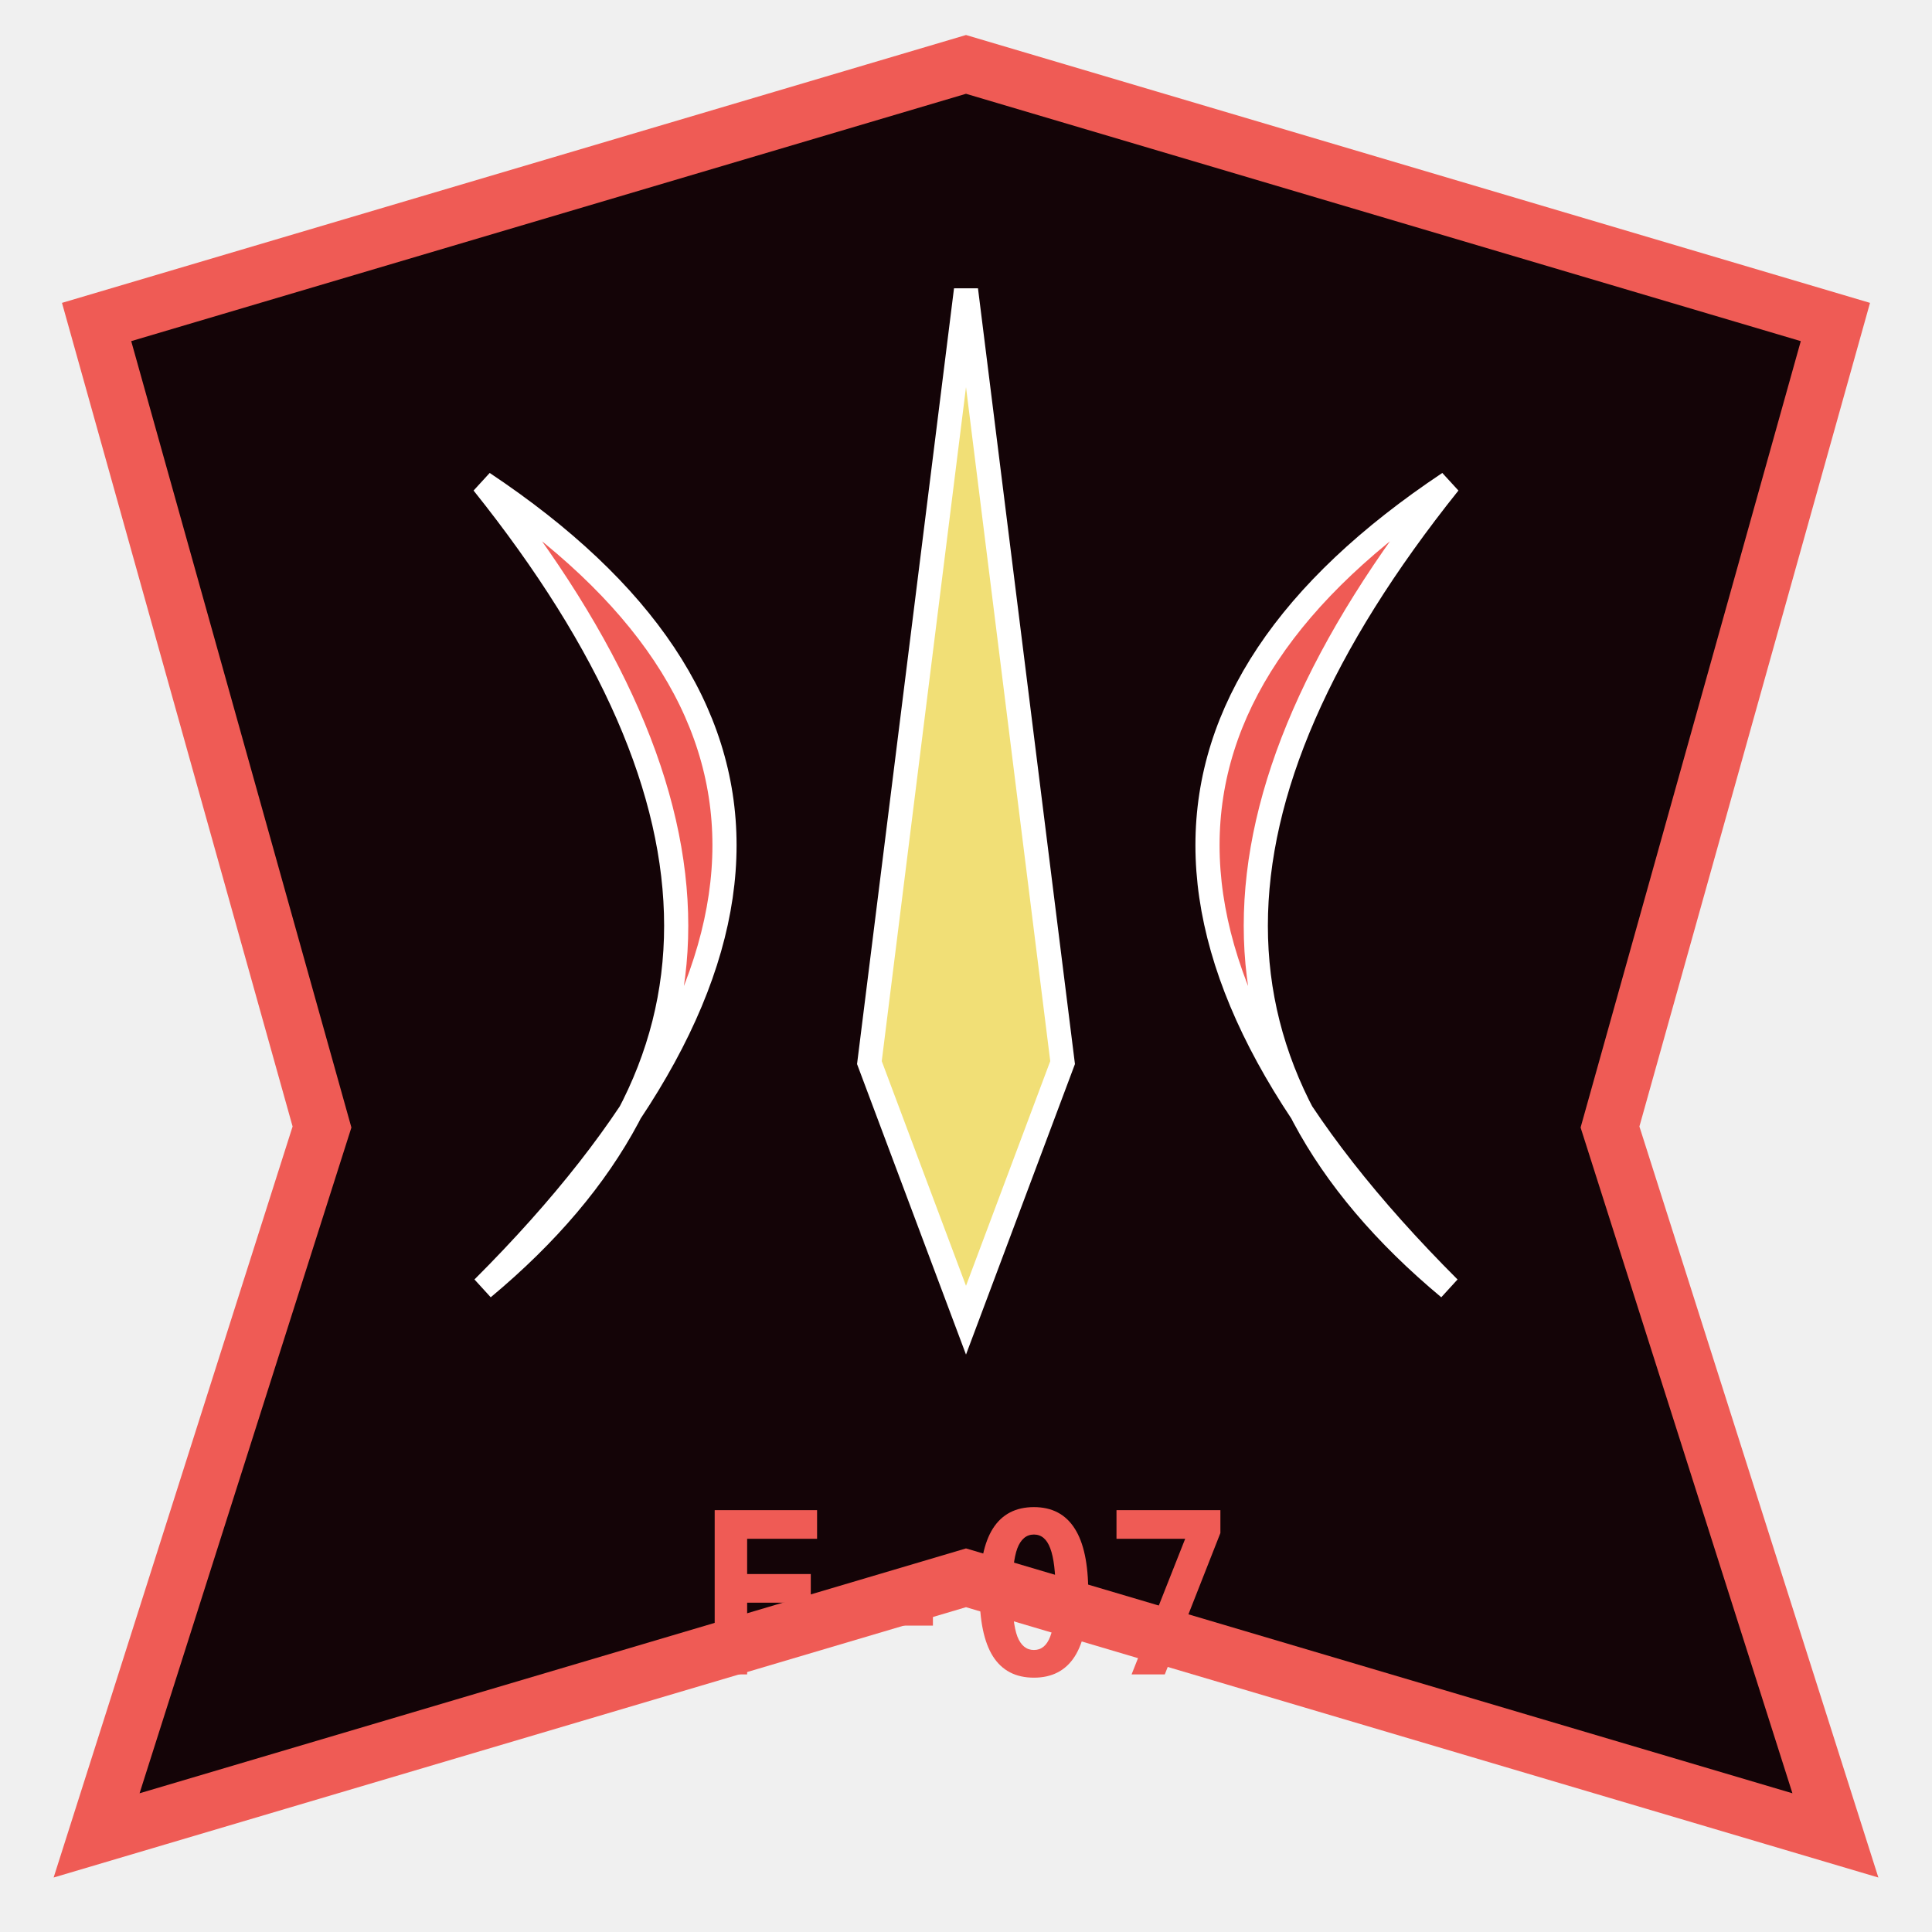
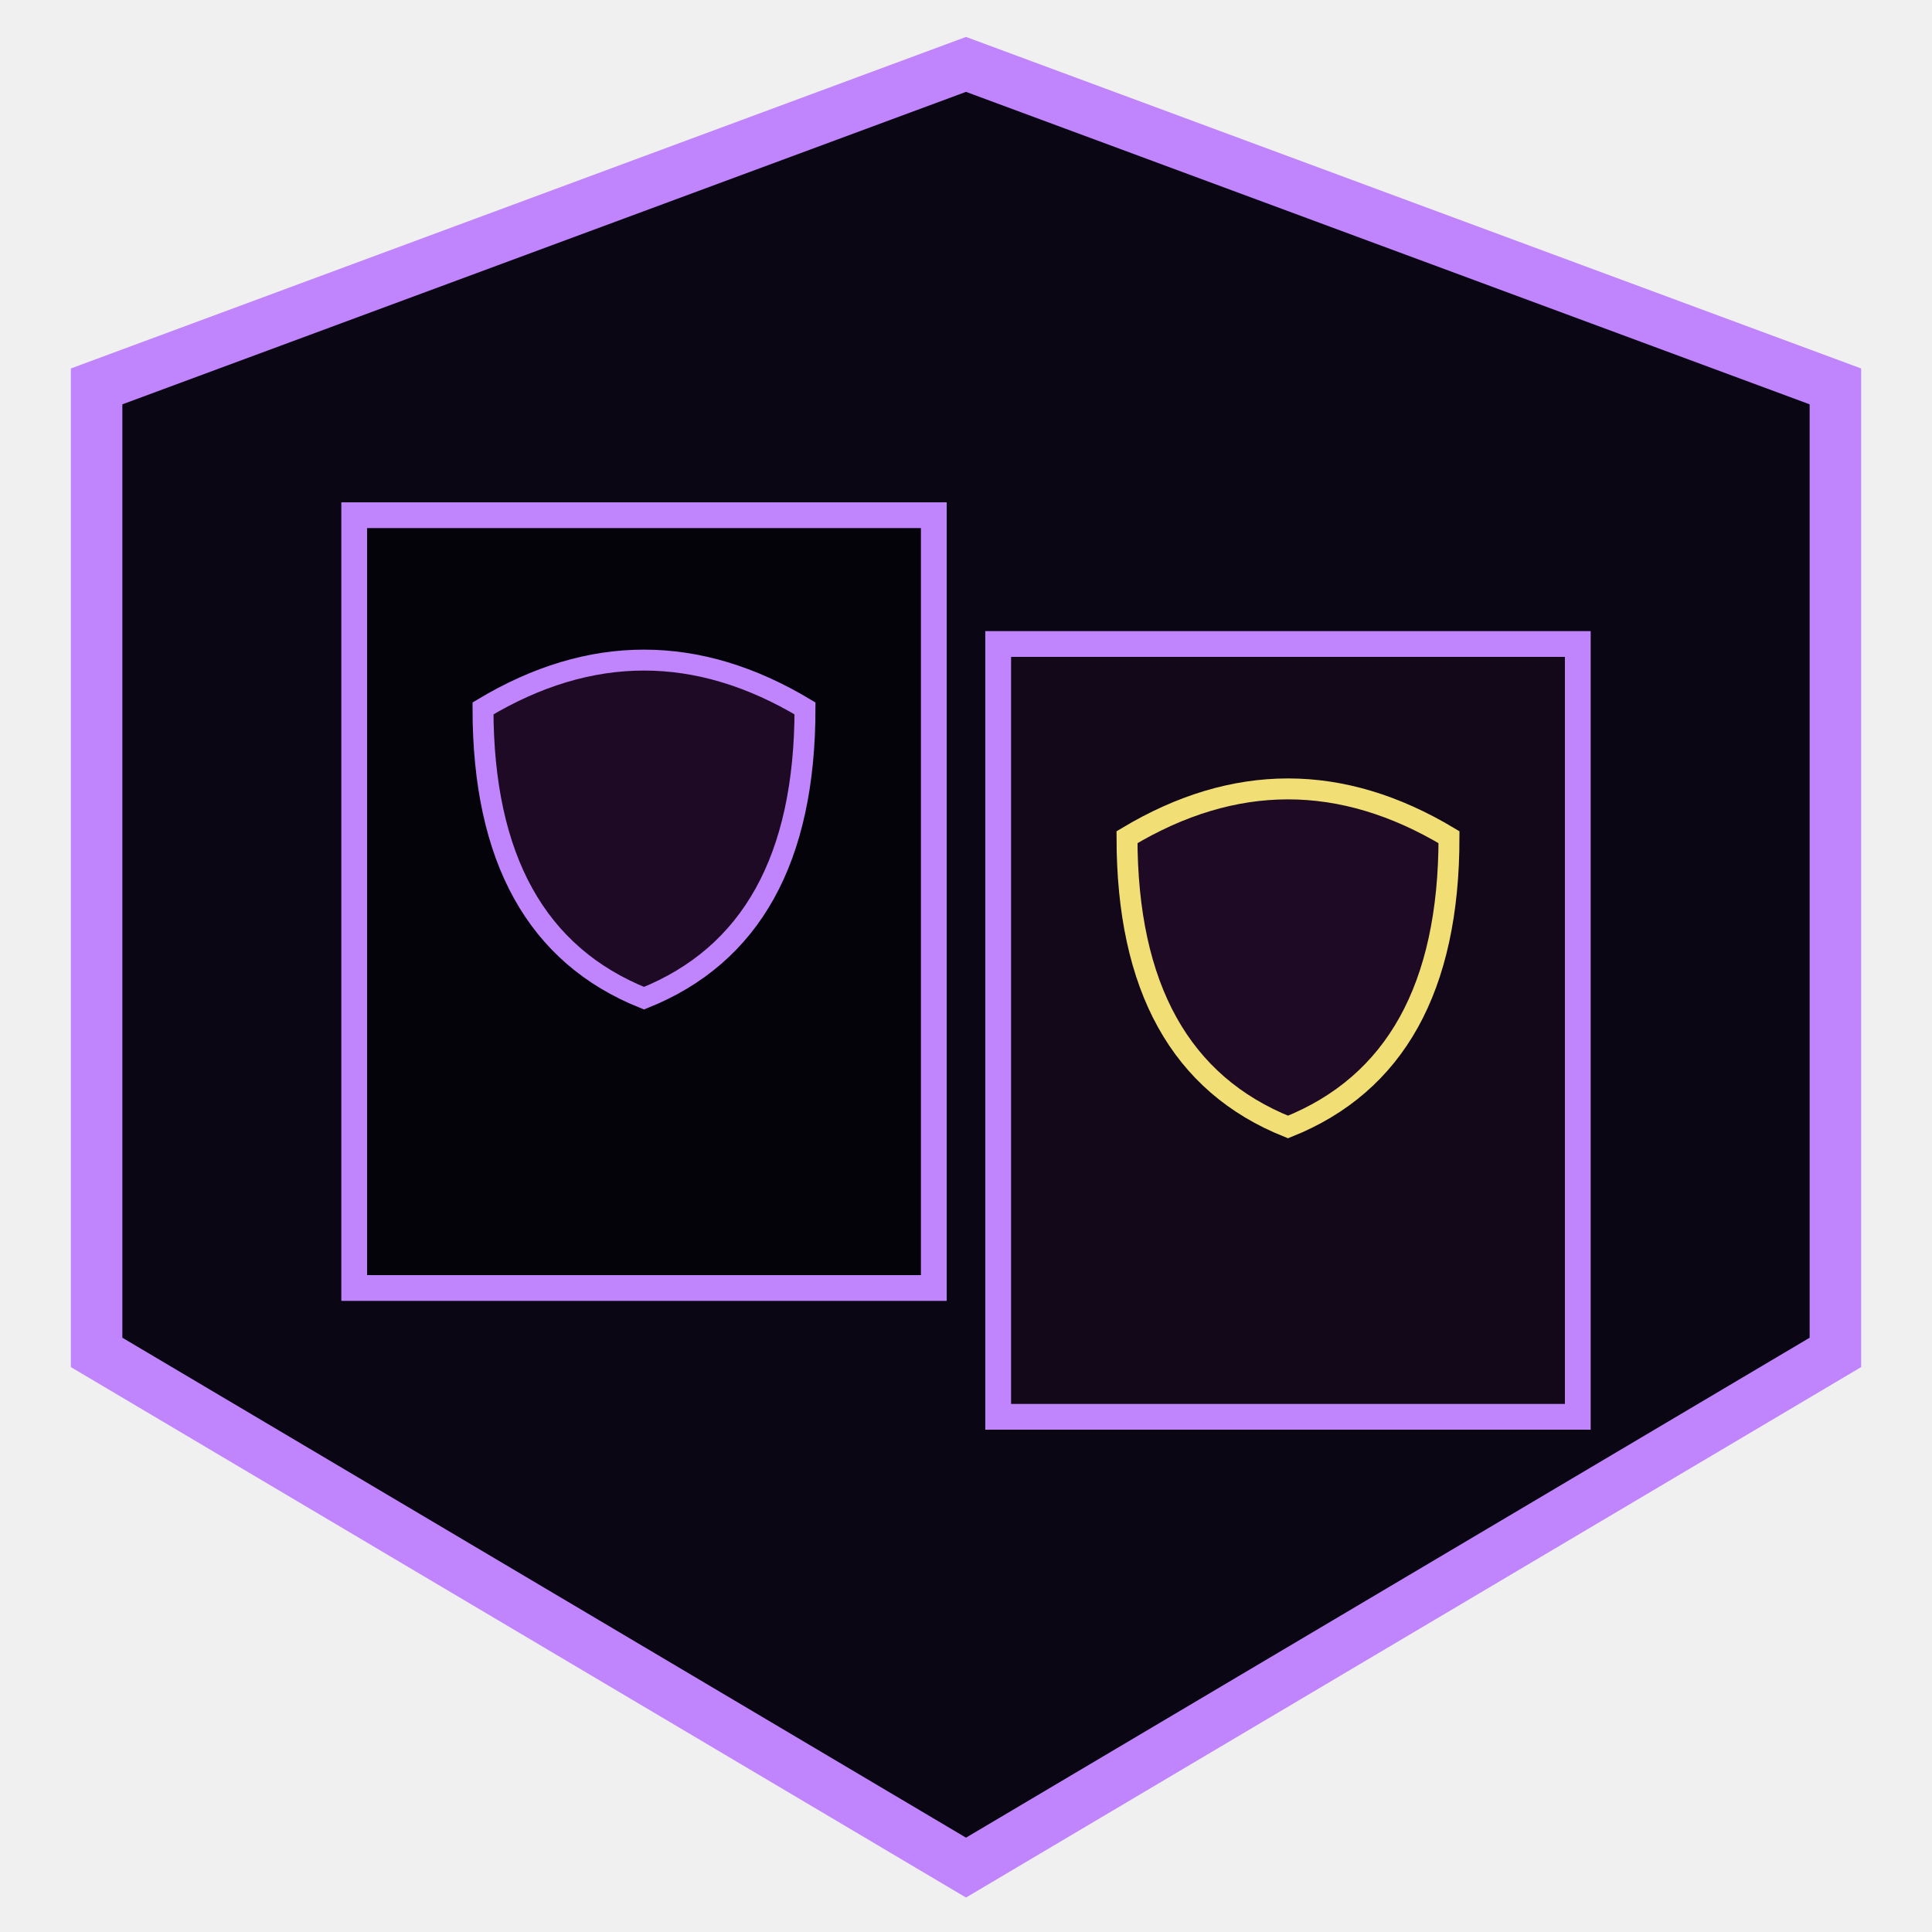
<svg xmlns="http://www.w3.org/2000/svg" viewBox="0 0 120 120" width="100%" height="100%">
-   <polygon points="60,4 114,20 100,70 114,114 60,98 6,114 20,70 6,20" fill="#140407" stroke="#ef5b55" stroke-width="3.5" />
-   <path d="M 30,30 Q 60,50 30,80 Q 54,60 30,30 Z" fill="#ef5b55" stroke="#ffffff" stroke-width="1.5" />
-   <path d="M 90,30 Q 60,50 90,80 Q 66,60 90,30 Z" fill="#ef5b55" stroke="#ffffff" stroke-width="1.5" />
-   <polygon points="60,18 66,66 60,82 54,66" fill="#f1df76" stroke="#ffffff" stroke-width="1.5" />
-   <text x="60" y="104" fill="#ef5b55" font-family="'JetBrains Mono', monospace" font-size="14" font-weight="bold" text-anchor="middle">F-07</text>
+   <polygon points="60,4 114,24 114,84 60,116 6,84 6,24" fill="#0a0614" stroke="#c084fc" stroke-width="3.2" />
+   <rect x="22" y="32" width="36" height="48" fill="#05030a" stroke="#c084fc" stroke-width="1.6" />
+   <rect x="62" y="40" width="36" height="48" fill="#12081a" stroke="#c084fc" stroke-width="1.6" />
+   <path d="M30 44 Q40 38 50 44 Q50 58 40 62 Q30 58 30 44 Z" fill="#1e0a24" stroke="#c084fc" stroke-width="1.3" />
+   <path d="M70 52 Q80 46 90 52 Q90 66 80 70 Q70 66 70 52 Z" fill="#1e0a24" stroke="#f1df76" stroke-width="1.3" />
</svg>
